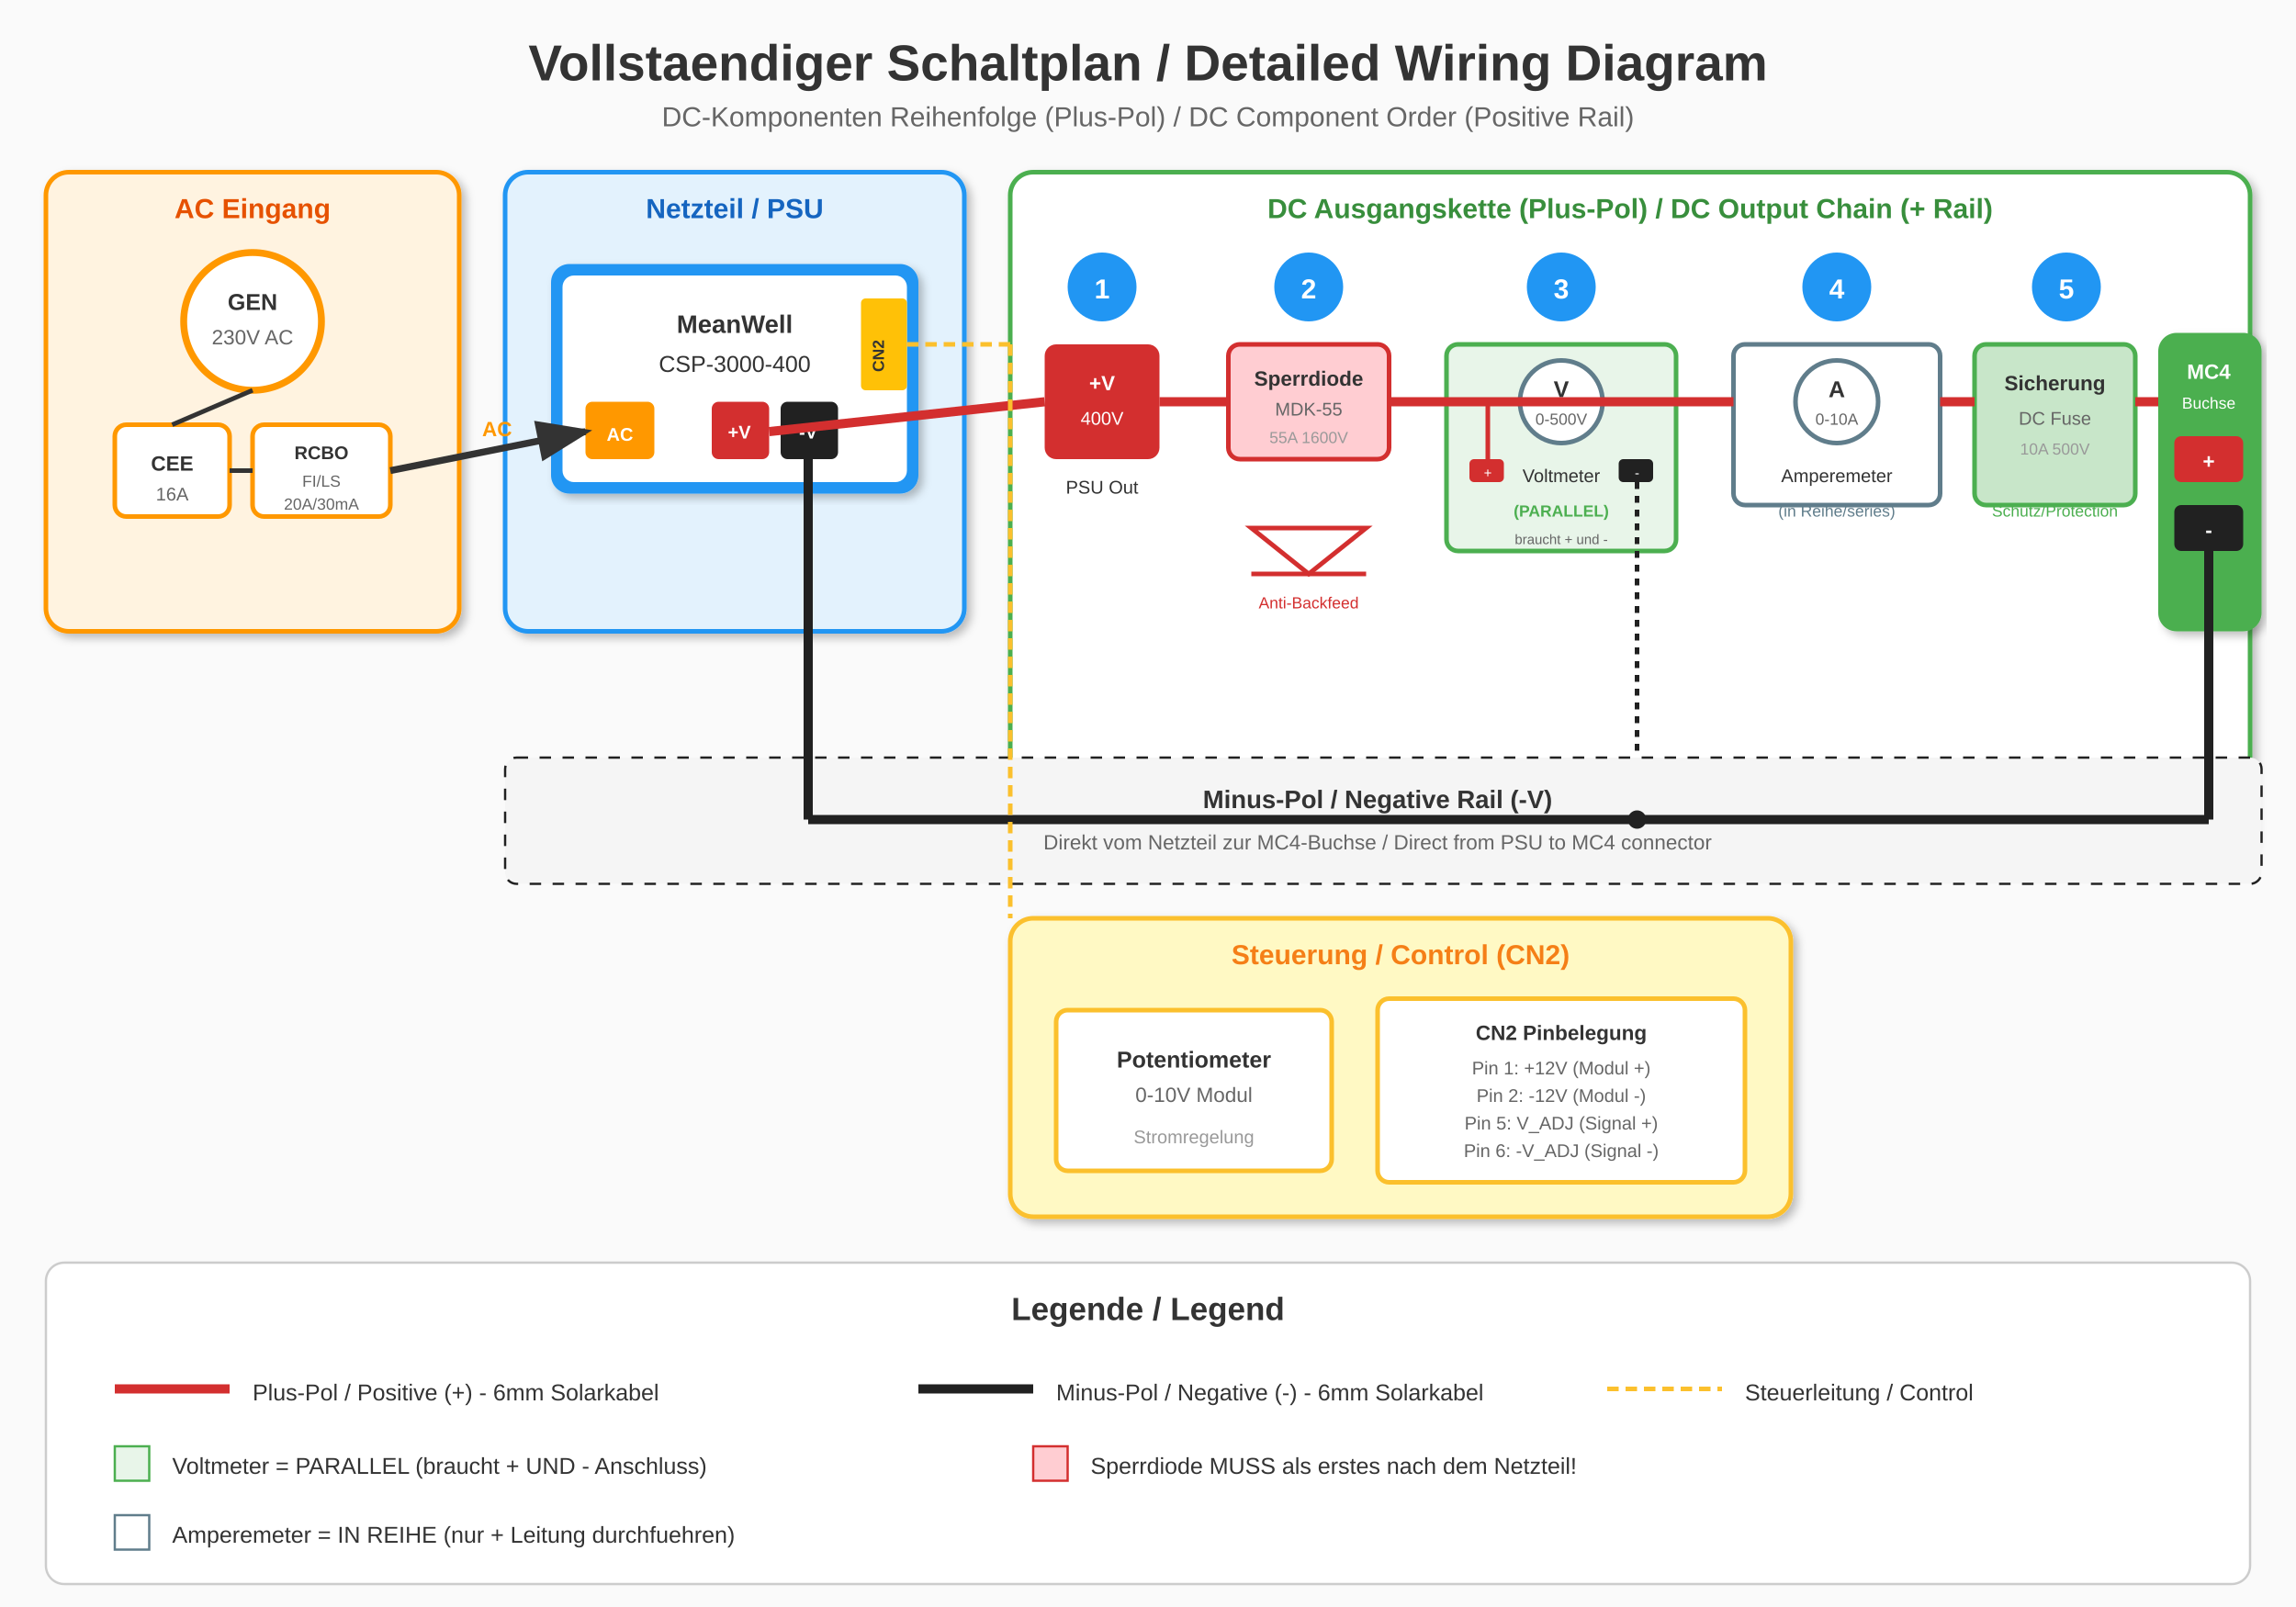
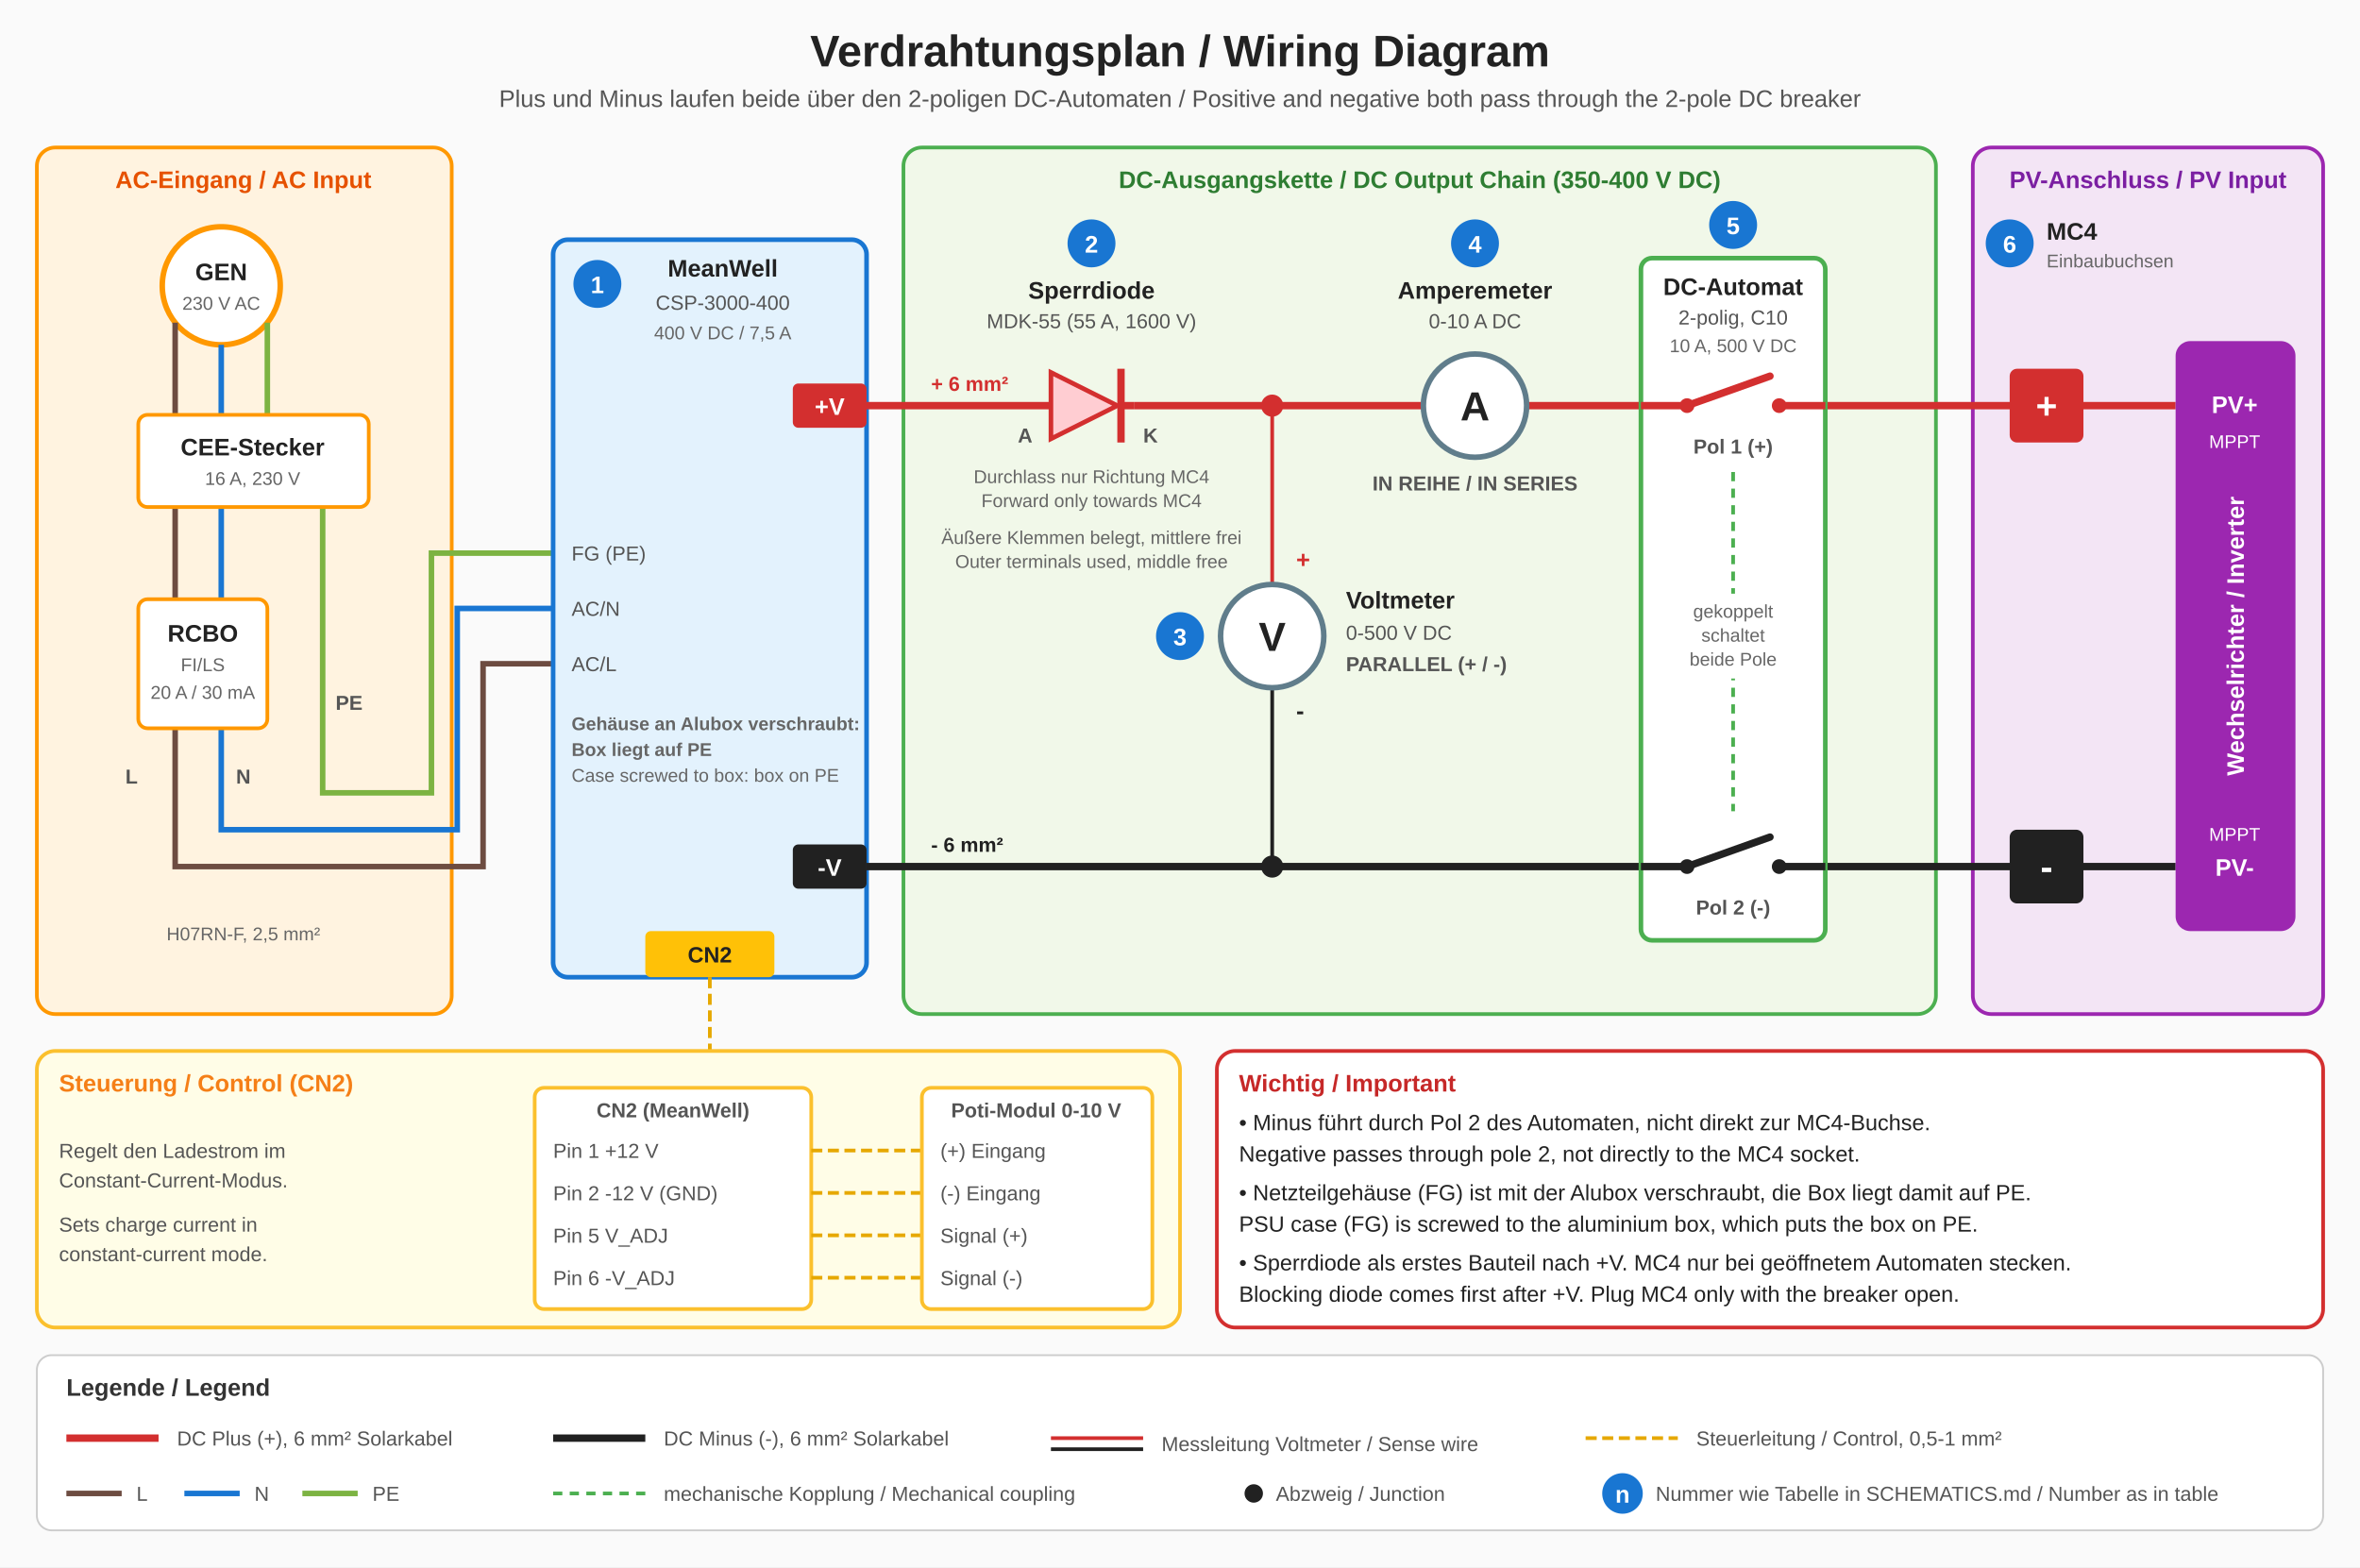
- <svg xmlns="http://www.w3.org/2000/svg" viewBox="0 0 1000 700" width="1000" height="700">
-   <defs>
-     <filter id="boxShadow" x="-5%" y="-5%" width="110%" height="110%">
-       <feDropShadow dx="2" dy="2" stdDeviation="2" flood-opacity="0.25" />
-     </filter>
-     <marker id="arrow" markerWidth="8" markerHeight="6" refX="7" refY="3" orient="auto">
-       <polygon points="0 0, 8 3, 0 6" fill="#333" />
-     </marker>
-   </defs>
-   <rect width="1000" height="700" fill="#fafafa" />
-   <text x="500" y="35" text-anchor="middle" font-family="Arial, sans-serif" font-size="22" font-weight="bold" fill="#333">Vollstaendiger Schaltplan / Detailed Wiring Diagram</text>
-   <text x="500" y="55" text-anchor="middle" font-family="Arial, sans-serif" font-size="12" fill="#666">DC-Komponenten Reihenfolge (Plus-Pol) / DC Component Order (Positive Rail)</text>
-   <rect x="20" y="75" width="180" height="200" rx="10" fill="#fff3e0" stroke="#ff9800" stroke-width="2" filter="url(#boxShadow)" />
-   <text x="110" y="95" text-anchor="middle" font-family="Arial, sans-serif" font-size="12" font-weight="bold" fill="#e65100">AC Eingang</text>
-   <circle cx="110" cy="140" r="30" fill="#fff" stroke="#ff9800" stroke-width="3" />
-   <text x="110" y="135" text-anchor="middle" font-family="Arial, sans-serif" font-size="10" fill="#333" font-weight="bold">GEN</text>
-   <text x="110" y="150" text-anchor="middle" font-family="Arial, sans-serif" font-size="9" fill="#666">230V AC</text>
-   <rect x="50" y="185" width="50" height="40" rx="5" fill="#fff" stroke="#ff9800" stroke-width="2" />
-   <text x="75" y="205" text-anchor="middle" font-family="Arial, sans-serif" font-size="9" fill="#333" font-weight="bold">CEE</text>
-   <text x="75" y="218" text-anchor="middle" font-family="Arial, sans-serif" font-size="8" fill="#666">16A</text>
-   <rect x="110" y="185" width="60" height="40" rx="5" fill="#fff" stroke="#ff9800" stroke-width="2" />
-   <text x="140" y="200" text-anchor="middle" font-family="Arial, sans-serif" font-size="8" fill="#333" font-weight="bold">RCBO</text>
-   <text x="140" y="212" text-anchor="middle" font-family="Arial, sans-serif" font-size="7" fill="#666">FI/LS</text>
-   <text x="140" y="222" text-anchor="middle" font-family="Arial, sans-serif" font-size="7" fill="#666">20A/30mA</text>
-   <line x1="110" y1="170" x2="75" y2="185" stroke="#333" stroke-width="2" />
-   <line x1="100" y1="205" x2="110" y2="205" stroke="#333" stroke-width="2" />
-   <rect x="220" y="75" width="200" height="200" rx="10" fill="#e3f2fd" stroke="#2196f3" stroke-width="2" filter="url(#boxShadow)" />
-   <text x="320" y="95" text-anchor="middle" font-family="Arial, sans-serif" font-size="12" font-weight="bold" fill="#1565c0">Netzteil / PSU</text>
-   <rect x="240" y="115" width="160" height="100" rx="8" fill="#2196f3" filter="url(#boxShadow)" />
-   <rect x="245" y="120" width="150" height="90" rx="5" fill="#fff" />
-   <text x="320" y="145" text-anchor="middle" font-family="Arial, sans-serif" font-size="11" fill="#333" font-weight="bold">MeanWell</text>
-   <text x="320" y="162" text-anchor="middle" font-family="Arial, sans-serif" font-size="10" fill="#333">CSP-3000-400</text>
-   <rect x="255" y="175" width="30" height="25" rx="3" fill="#ff9800" />
-   <text x="270" y="192" text-anchor="middle" font-family="Arial, sans-serif" font-size="8" fill="white" font-weight="bold">AC</text>
-   <rect x="310" y="175" width="25" height="25" rx="3" fill="#d32f2f" />
-   <text x="322" y="191" text-anchor="middle" font-family="Arial, sans-serif" font-size="8" fill="white" font-weight="bold">+V</text>
-   <rect x="340" y="175" width="25" height="25" rx="3" fill="#212121" />
-   <text x="352" y="191" text-anchor="middle" font-family="Arial, sans-serif" font-size="8" fill="white" font-weight="bold">-V</text>
-   <rect x="375" y="130" width="20" height="40" rx="2" fill="#ffc107" />
-   <text x="385" y="155" text-anchor="middle" font-family="Arial, sans-serif" font-size="7" fill="#333" font-weight="bold" transform="rotate(-90 385 155)">CN2</text>
-   <line x1="170" y1="205" x2="255" y2="188" stroke="#333" stroke-width="3" marker-end="url(#arrow)" />
-   <text x="210" y="190" font-family="Arial, sans-serif" font-size="9" fill="#ff9800" font-weight="bold">AC</text>
-   <rect x="440" y="75" width="540" height="300" rx="10" fill="#fff" stroke="#4caf50" stroke-width="2" filter="url(#boxShadow)" />
-   <text x="710" y="95" text-anchor="middle" font-family="Arial, sans-serif" font-size="12" font-weight="bold" fill="#388e3c">DC Ausgangskette (Plus-Pol) / DC Output Chain (+ Rail)</text>
-   <circle cx="480" cy="125" r="15" fill="#2196f3" />
-   <text x="480" y="130" text-anchor="middle" font-family="Arial, sans-serif" font-size="12" fill="white" font-weight="bold">1</text>
-   <circle cx="570" cy="125" r="15" fill="#2196f3" />
-   <text x="570" y="130" text-anchor="middle" font-family="Arial, sans-serif" font-size="12" fill="white" font-weight="bold">2</text>
-   <circle cx="680" cy="125" r="15" fill="#2196f3" />
-   <text x="680" y="130" text-anchor="middle" font-family="Arial, sans-serif" font-size="12" fill="white" font-weight="bold">3</text>
-   <circle cx="800" cy="125" r="15" fill="#2196f3" />
-   <text x="800" y="130" text-anchor="middle" font-family="Arial, sans-serif" font-size="12" fill="white" font-weight="bold">4</text>
-   <circle cx="900" cy="125" r="15" fill="#2196f3" />
-   <text x="900" y="130" text-anchor="middle" font-family="Arial, sans-serif" font-size="12" fill="white" font-weight="bold">5</text>
-   <rect x="455" y="150" width="50" height="50" rx="5" fill="#d32f2f" />
-   <text x="480" y="170" text-anchor="middle" font-family="Arial, sans-serif" font-size="9" fill="white" font-weight="bold">+V</text>
-   <text x="480" y="185" text-anchor="middle" font-family="Arial, sans-serif" font-size="8" fill="white">400V</text>
-   <text x="480" y="215" text-anchor="middle" font-family="Arial, sans-serif" font-size="8" fill="#333">PSU Out</text>
-   <rect x="535" y="150" width="70" height="50" rx="5" fill="#ffcdd2" stroke="#d32f2f" stroke-width="2" />
-   <text x="570" y="168" text-anchor="middle" font-family="Arial, sans-serif" font-size="9" fill="#333" font-weight="bold">Sperrdiode</text>
-   <text x="570" y="181" text-anchor="middle" font-family="Arial, sans-serif" font-size="8" fill="#666">MDK-55</text>
-   <text x="570" y="193" text-anchor="middle" font-family="Arial, sans-serif" font-size="7" fill="#999">55A 1600V</text>
-   <polygon points="545,230 595,230 570,250" fill="none" stroke="#d32f2f" stroke-width="2" />
-   <line x1="545" y1="250" x2="595" y2="250" stroke="#d32f2f" stroke-width="2" />
-   <text x="570" y="265" text-anchor="middle" font-family="Arial, sans-serif" font-size="7" fill="#d32f2f">Anti-Backfeed</text>
-   <rect x="630" y="150" width="100" height="90" rx="5" fill="#e8f5e9" stroke="#4caf50" stroke-width="2" />
-   <circle cx="680" cy="175" r="18" fill="#fff" stroke="#607d8b" stroke-width="2" />
-   <text x="680" y="173" text-anchor="middle" font-family="Arial, sans-serif" font-size="10" fill="#333" font-weight="bold">V</text>
-   <text x="680" y="185" text-anchor="middle" font-family="Arial, sans-serif" font-size="7" fill="#666">0-500V</text>
-   <text x="680" y="210" text-anchor="middle" font-family="Arial, sans-serif" font-size="8" fill="#333">Voltmeter</text>
-   <text x="680" y="225" text-anchor="middle" font-family="Arial, sans-serif" font-size="7" fill="#4caf50" font-weight="bold">(PARALLEL)</text>
-   <text x="680" y="237" text-anchor="middle" font-family="Arial, sans-serif" font-size="6" fill="#666">braucht + und -</text>
-   <rect x="640" y="200" width="15" height="10" rx="2" fill="#d32f2f" />
-   <text x="648" y="208" text-anchor="middle" font-family="Arial, sans-serif" font-size="6" fill="white">+</text>
-   <rect x="705" y="200" width="15" height="10" rx="2" fill="#212121" />
-   <text x="713" y="208" text-anchor="middle" font-family="Arial, sans-serif" font-size="6" fill="white">-</text>
-   <rect x="755" y="150" width="90" height="70" rx="5" fill="#fff" stroke="#607d8b" stroke-width="2" />
-   <circle cx="800" cy="175" r="18" fill="#fff" stroke="#607d8b" stroke-width="2" />
-   <text x="800" y="173" text-anchor="middle" font-family="Arial, sans-serif" font-size="10" fill="#333" font-weight="bold">A</text>
-   <text x="800" y="185" text-anchor="middle" font-family="Arial, sans-serif" font-size="7" fill="#666">0-10A</text>
-   <text x="800" y="210" text-anchor="middle" font-family="Arial, sans-serif" font-size="8" fill="#333">Amperemeter</text>
-   <text x="800" y="225" text-anchor="middle" font-family="Arial, sans-serif" font-size="7" fill="#607d8b">(in Reihe/series)</text>
-   <rect x="860" y="150" width="70" height="70" rx="5" fill="#c8e6c9" stroke="#4caf50" stroke-width="2" />
-   <text x="895" y="170" text-anchor="middle" font-family="Arial, sans-serif" font-size="9" fill="#333" font-weight="bold">Sicherung</text>
-   <text x="895" y="185" text-anchor="middle" font-family="Arial, sans-serif" font-size="8" fill="#666">DC Fuse</text>
-   <text x="895" y="198" text-anchor="middle" font-family="Arial, sans-serif" font-size="7" fill="#999">10A 500V</text>
-   <text x="895" y="225" text-anchor="middle" font-family="Arial, sans-serif" font-size="7" fill="#4caf50">Schutz/Protection</text>
-   <line x1="335" y1="188" x2="455" y2="175" stroke="#d32f2f" stroke-width="4" />
-   <line x1="505" y1="175" x2="535" y2="175" stroke="#d32f2f" stroke-width="4" />
-   <line x1="605" y1="175" x2="755" y2="175" stroke="#d32f2f" stroke-width="4" />
-   <line x1="845" y1="175" x2="860" y2="175" stroke="#d32f2f" stroke-width="4" />
-   <line x1="930" y1="175" x2="950" y2="175" stroke="#d32f2f" stroke-width="4" />
-   <line x1="648" y1="175" x2="648" y2="200" stroke="#d32f2f" stroke-width="2" />
-   <rect x="940" y="145" width="45" height="130" rx="8" fill="#4caf50" filter="url(#boxShadow)" />
-   <text x="962" y="165" text-anchor="middle" font-family="Arial, sans-serif" font-size="9" fill="white" font-weight="bold">MC4</text>
-   <text x="962" y="178" text-anchor="middle" font-family="Arial, sans-serif" font-size="7" fill="white">Buchse</text>
-   <rect x="947" y="190" width="30" height="20" rx="3" fill="#d32f2f" />
-   <text x="962" y="204" text-anchor="middle" font-family="Arial, sans-serif" font-size="9" fill="white" font-weight="bold">+</text>
-   <rect x="947" y="220" width="30" height="20" rx="3" fill="#212121" />
-   <text x="962" y="234" text-anchor="middle" font-family="Arial, sans-serif" font-size="9" fill="white" font-weight="bold">-</text>
-   <rect x="220" y="330" width="765" height="55" rx="5" fill="#f5f5f5" stroke="#212121" stroke-width="1" stroke-dasharray="5,5" />
-   <text x="600" y="352" text-anchor="middle" font-family="Arial, sans-serif" font-size="11" fill="#333" font-weight="bold">Minus-Pol / Negative Rail (-V)</text>
-   <text x="600" y="370" text-anchor="middle" font-family="Arial, sans-serif" font-size="9" fill="#666">Direkt vom Netzteil zur MC4-Buchse / Direct from PSU to MC4 connector</text>
-   <line x1="352" y1="200" x2="352" y2="357" stroke="#212121" stroke-width="4" />
-   <line x1="352" y1="357" x2="962" y2="357" stroke="#212121" stroke-width="4" />
-   <line x1="962" y1="357" x2="962" y2="240" stroke="#212121" stroke-width="4" />
-   <line x1="713" y1="210" x2="713" y2="330" stroke="#212121" stroke-width="2" stroke-dasharray="3,3" />
-   <circle cx="713" cy="357" r="4" fill="#212121" />
-   <rect x="440" y="400" width="340" height="130" rx="10" fill="#fff9c4" stroke="#fbc02d" stroke-width="2" filter="url(#boxShadow)" />
-   <text x="610" y="420" text-anchor="middle" font-family="Arial, sans-serif" font-size="12" font-weight="bold" fill="#f57f17">Steuerung / Control (CN2)</text>
-   <rect x="460" y="440" width="120" height="70" rx="5" fill="#fff" stroke="#fbc02d" stroke-width="2" />
-   <text x="520" y="465" text-anchor="middle" font-family="Arial, sans-serif" font-size="10" fill="#333" font-weight="bold">Potentiometer</text>
-   <text x="520" y="480" text-anchor="middle" font-family="Arial, sans-serif" font-size="9" fill="#666">0-10V Modul</text>
-   <text x="520" y="498" text-anchor="middle" font-family="Arial, sans-serif" font-size="8" fill="#999">Stromregelung</text>
-   <rect x="600" y="435" width="160" height="80" rx="5" fill="#fff" stroke="#fbc02d" stroke-width="2" />
-   <text x="680" y="453" text-anchor="middle" font-family="Arial, sans-serif" font-size="9" fill="#333" font-weight="bold">CN2 Pinbelegung</text>
-   <text x="680" y="468" text-anchor="middle" font-family="Arial, sans-serif" font-size="8" fill="#666">Pin 1: +12V (Modul +)</text>
-   <text x="680" y="480" text-anchor="middle" font-family="Arial, sans-serif" font-size="8" fill="#666">Pin 2: -12V (Modul -)</text>
-   <text x="680" y="492" text-anchor="middle" font-family="Arial, sans-serif" font-size="8" fill="#666">Pin 5: V_ADJ (Signal +)</text>
-   <text x="680" y="504" text-anchor="middle" font-family="Arial, sans-serif" font-size="8" fill="#666">Pin 6: -V_ADJ (Signal -)</text>
-   <line x1="395" y1="150" x2="440" y2="150" stroke="#fbc02d" stroke-width="2" stroke-dasharray="5,3" />
-   <line x1="440" y1="150" x2="440" y2="400" stroke="#fbc02d" stroke-width="2" stroke-dasharray="5,3" />
-   <rect x="20" y="550" width="960" height="140" rx="8" fill="#fff" stroke="#ccc" stroke-width="1" />
-   <text x="500" y="575" text-anchor="middle" font-family="Arial, sans-serif" font-size="14" font-weight="bold" fill="#333">Legende / Legend</text>
-   <line x1="50" y1="605" x2="100" y2="605" stroke="#d32f2f" stroke-width="4" />
-   <text x="110" y="610" font-family="Arial, sans-serif" font-size="10" fill="#333">Plus-Pol / Positive (+) - 6mm Solarkabel</text>
-   <line x1="400" y1="605" x2="450" y2="605" stroke="#212121" stroke-width="4" />
-   <text x="460" y="610" font-family="Arial, sans-serif" font-size="10" fill="#333">Minus-Pol / Negative (-) - 6mm Solarkabel</text>
-   <line x1="700" y1="605" x2="750" y2="605" stroke="#fbc02d" stroke-width="2" stroke-dasharray="5,3" />
-   <text x="760" y="610" font-family="Arial, sans-serif" font-size="10" fill="#333">Steuerleitung / Control</text>
-   <rect x="50" y="630" width="15" height="15" fill="#e8f5e9" stroke="#4caf50" stroke-width="1" />
-   <text x="75" y="642" font-family="Arial, sans-serif" font-size="10" fill="#333">Voltmeter = PARALLEL (braucht + UND - Anschluss)</text>
-   <rect x="450" y="630" width="15" height="15" fill="#ffcdd2" stroke="#d32f2f" stroke-width="1" />
-   <text x="475" y="642" font-family="Arial, sans-serif" font-size="10" fill="#333">Sperrdiode MUSS als erstes nach dem Netzteil!</text>
-   <rect x="50" y="660" width="15" height="15" fill="#fff" stroke="#607d8b" stroke-width="1" />
-   <text x="75" y="672" font-family="Arial, sans-serif" font-size="10" fill="#333">Amperemeter = IN REIHE (nur + Leitung durchfuehren)</text>
+ <svg xmlns="http://www.w3.org/2000/svg" viewBox="0 0 1280 850" width="1280" height="850" font-family="Arial, Helvetica, sans-serif">
+   <style>
+     .h1 { font-size: 24px; font-weight: bold; fill: #222; }
+     .sub { font-size: 13px; fill: #555; }
+     .zone { font-size: 13px; font-weight: bold; }
+     .lbl { font-size: 13px; font-weight: bold; fill: #222; }
+     .sm { font-size: 11px; fill: #555; }
+     .tiny { font-size: 10px; fill: #666; }
+     .plus { stroke: #d32f2f; stroke-width: 4; fill: none; }
+     .minus { stroke: #212121; stroke-width: 4; fill: none; }
+     .tap-p { stroke: #d32f2f; stroke-width: 2; fill: none; }
+     .tap-m { stroke: #212121; stroke-width: 2; fill: none; }
+     .ctl { stroke: #e6a800; stroke-width: 2; stroke-dasharray: 6 3; fill: none; }
+     .badge { fill: #1976d2; }
+     .badge-t { font-size: 13px; font-weight: bold; fill: #fff; text-anchor: middle; }
+     .note { font-size: 12px; fill: #222; }
+     .mid { text-anchor: middle; }
+   </style>
+   <rect width="1280" height="850" fill="#fafafa" />
+   <text x="640" y="36" class="h1 mid">Verdrahtungsplan / Wiring Diagram</text>
+   <text x="640" y="58" class="sub mid">Plus und Minus laufen beide über den 2-poligen DC-Automaten / Positive and negative both pass through the 2-pole DC breaker</text>
+   <rect x="20" y="80" width="225" height="470" rx="10" fill="#fff3e0" stroke="#ff9800" stroke-width="2" />
+   <text x="132" y="102" class="zone mid" fill="#e65100">AC-Eingang / AC Input</text>
+   <rect x="490" y="80" width="560" height="470" rx="10" fill="#f1f8e9" stroke="#4caf50" stroke-width="2" />
+   <text x="770" y="102" class="zone mid" fill="#2e7d32">DC-Ausgangskette / DC Output Chain (350-400 V DC)</text>
+   <rect x="1070" y="80" width="190" height="470" rx="10" fill="#f3e5f5" stroke="#9c27b0" stroke-width="2" />
+   <text x="1165" y="102" class="zone mid" fill="#7b1fa2">PV-Anschluss / PV Input</text>
+   <circle cx="120" cy="155" r="32" fill="#fff" stroke="#ff9800" stroke-width="3" />
+   <text x="120" y="152" class="lbl mid">GEN</text>
+   <text x="120" y="168" class="tiny mid">230 V AC</text>
+   <g fill="none" stroke-width="3">
+     <path d="M 95 175 V 225" stroke="#6d4c41" />
+     <path d="M 120 187 V 225" stroke="#1976d2" />
+     <path d="M 145 175 V 225" stroke="#7cb342" />
+     <path d="M 95 275 V 325" stroke="#6d4c41" />
+     <path d="M 95 395 V 470 H 262 V 360 H 300" stroke="#6d4c41" />
+     <path d="M 120 275 V 325" stroke="#1976d2" />
+     <path d="M 120 395 V 450 H 248 V 330 H 300" stroke="#1976d2" />
+     <path d="M 175 275 V 430 H 234 V 300 H 300" stroke="#7cb342" />
+   </g>
+   <rect x="75" y="225" width="125" height="50" rx="5" fill="#fff" stroke="#ff9800" stroke-width="2" />
+   <text x="137" y="247" class="lbl mid">CEE-Stecker</text>
+   <text x="137" y="263" class="tiny mid">16 A, 230 V</text>
+   <rect x="75" y="325" width="70" height="70" rx="5" fill="#fff" stroke="#ff9800" stroke-width="2" />
+   <text x="110" y="348" class="lbl mid">RCBO</text>
+   <text x="110" y="364" class="tiny mid">FI/LS</text>
+   <text x="110" y="379" class="tiny mid">20 A / 30 mA</text>
+   <text x="68" y="425" class="sm" fill="#6d4c41" font-weight="bold">L</text>
+   <text x="128" y="425" class="sm" fill="#1976d2" font-weight="bold">N</text>
+   <text x="182" y="385" class="sm" fill="#558b2f" font-weight="bold">PE</text>
+   <text x="132" y="510" class="tiny mid">H07RN-F, 2,5 mm²</text>
+   <rect x="300" y="130" width="170" height="400" rx="8" fill="#e3f2fd" stroke="#1976d2" stroke-width="2.5" />
+   <circle cx="324" cy="154" r="13" class="badge" />
+   <text x="324" y="159" class="badge-t">1</text>
+   <text x="392" y="150" class="lbl mid">MeanWell</text>
+   <text x="392" y="168" class="sm mid">CSP-3000-400</text>
+   <text x="392" y="184" class="tiny mid">400 V DC / 7,5 A</text>
+   <text x="310" y="304" class="sm">FG (PE)</text>
+   <text x="310" y="334" class="sm">AC/N</text>
+   <text x="310" y="364" class="sm">AC/L</text>
+   <text x="310" y="396" class="tiny" fill="#558b2f" font-weight="bold">Gehäuse an Alubox verschraubt:</text>
+   <text x="310" y="410" class="tiny" fill="#558b2f" font-weight="bold">Box liegt auf PE</text>
+   <text x="310" y="424" class="tiny" fill="#558b2f">Case screwed to box: box on PE</text>
+   <rect x="430" y="208" width="40" height="24" rx="3" fill="#d32f2f" />
+   <text x="450" y="225" font-size="13" font-weight="bold" fill="#fff" class="mid">+V</text>
+   <rect x="430" y="458" width="40" height="24" rx="3" fill="#212121" />
+   <text x="450" y="475" font-size="13" font-weight="bold" fill="#fff" class="mid">-V</text>
+   <rect x="350" y="505" width="70" height="25" rx="3" fill="#ffc107" />
+   <text x="385" y="522" font-size="12" font-weight="bold" fill="#222" class="mid">CN2</text>
+   <path d="M 470 220 H 570" class="plus" />
+   <path d="M 615 220 H 772" class="plus" />
+   <path d="M 828 220 H 912" class="plus" />
+   <path d="M 968 220 H 1095" class="plus" />
+   <path d="M 1125 220 H 1180" class="plus" />
+   <path d="M 470 470 H 912" class="minus" />
+   <path d="M 968 470 H 1095" class="minus" />
+   <path d="M 1125 470 H 1180" class="minus" />
+   <text x="505" y="212" font-size="11" font-weight="bold" fill="#d32f2f">+ 6 mm²</text>
+   <text x="505" y="462" font-size="11" font-weight="bold" fill="#212121">- 6 mm²</text>
+   <circle cx="592" cy="132" r="13" class="badge" />
+   <text x="592" y="137" class="badge-t">2</text>
+   <text x="592" y="162" class="lbl mid">Sperrdiode</text>
+   <text x="592" y="178" class="sm mid">MDK-55 (55 A, 1600 V)</text>
+   <polygon points="570,202 570,238 606,220" fill="#ffcdd2" stroke="#d32f2f" stroke-width="2.5" />
+   <line x1="608" y1="200" x2="608" y2="240" stroke="#d32f2f" stroke-width="4" />
+   <path d="M 608 220 H 615" class="plus" />
+   <text x="556" y="240" class="sm mid" font-weight="bold">A</text>
+   <text x="624" y="240" class="sm mid" font-weight="bold">K</text>
+   <text x="592" y="262" class="tiny mid">Durchlass nur Richtung MC4</text>
+   <text x="592" y="275" class="tiny mid">Forward only towards MC4</text>
+   <text x="592" y="295" class="tiny mid">Äußere Klemmen belegt, mittlere frei</text>
+   <text x="592" y="308" class="tiny mid">Outer terminals used, middle free</text>
+   <path d="M 690 220 V 317" class="tap-p" />
+   <path d="M 690 373 V 470" class="tap-m" />
+   <circle cx="690" cy="220" r="6" fill="#d32f2f" />
+   <circle cx="690" cy="470" r="6" fill="#212121" />
+   <circle cx="690" cy="345" r="28" fill="#fff" stroke="#607d8b" stroke-width="3" />
+   <text x="690" y="353" font-size="22" font-weight="bold" fill="#222" class="mid">V</text>
+   <text x="703" y="308" font-size="13" font-weight="bold" fill="#d32f2f">+</text>
+   <text x="703" y="390" font-size="13" font-weight="bold" fill="#212121">-</text>
+   <circle cx="640" cy="345" r="13" class="badge" />
+   <text x="640" y="350" class="badge-t">3</text>
+   <text x="730" y="330" class="lbl">Voltmeter</text>
+   <text x="730" y="347" class="sm">0-500 V DC</text>
+   <text x="730" y="364" class="sm" font-weight="bold" fill="#2e7d32">PARALLEL (+ / -)</text>
+   <circle cx="800" cy="220" r="28" fill="#fff" stroke="#607d8b" stroke-width="3" />
+   <text x="800" y="228" font-size="22" font-weight="bold" fill="#222" class="mid">A</text>
+   <circle cx="800" cy="132" r="13" class="badge" />
+   <text x="800" y="137" class="badge-t">4</text>
+   <text x="800" y="162" class="lbl mid">Amperemeter</text>
+   <text x="800" y="178" class="sm mid">0-10 A DC</text>
+   <text x="800" y="266" class="sm mid" font-weight="bold" fill="#2e7d32">IN REIHE / IN SERIES</text>
+   <rect x="890" y="140" width="100" height="370" rx="6" fill="#fff" stroke="#4caf50" stroke-width="2.5" />
+   <circle cx="940" cy="122" r="13" class="badge" />
+   <text x="940" y="127" class="badge-t">5</text>
+   <text x="940" y="160" class="lbl mid">DC-Automat</text>
+   <text x="940" y="176" class="sm mid">2-polig, C10</text>
+   <text x="940" y="191" class="tiny mid">10 A, 500 V DC</text>
+   <line x1="890" y1="220" x2="915" y2="220" stroke="#d32f2f" stroke-width="4" />
+   <line x1="965" y1="220" x2="990" y2="220" stroke="#d32f2f" stroke-width="4" />
+   <line x1="915" y1="220" x2="960" y2="204" stroke="#d32f2f" stroke-width="4" stroke-linecap="round" />
+   <circle cx="915" cy="220" r="4" fill="#d32f2f" />
+   <circle cx="965" cy="220" r="4" fill="#d32f2f" />
+   <text x="940" y="246" class="sm mid" font-weight="bold" fill="#d32f2f">Pol 1 (+)</text>
+   <line x1="890" y1="470" x2="915" y2="470" stroke="#212121" stroke-width="4" />
+   <line x1="965" y1="470" x2="990" y2="470" stroke="#212121" stroke-width="4" />
+   <line x1="915" y1="470" x2="960" y2="454" stroke="#212121" stroke-width="4" stroke-linecap="round" />
+   <circle cx="915" cy="470" r="4" fill="#212121" />
+   <circle cx="965" cy="470" r="4" fill="#212121" />
+   <text x="940" y="496" class="sm mid" font-weight="bold" fill="#212121">Pol 2 (-)</text>
+   <line x1="940" y1="256" x2="940" y2="440" stroke="#4caf50" stroke-width="2" stroke-dasharray="5 4" />
+   <rect x="905" y="322" width="70" height="46" fill="#fff" />
+   <text x="940" y="335" class="tiny mid" fill="#2e7d32">gekoppelt</text>
+   <text x="940" y="348" class="tiny mid" fill="#2e7d32">schaltet</text>
+   <text x="940" y="361" class="tiny mid" fill="#2e7d32">beide Pole</text>
+   <circle cx="1090" cy="132" r="13" class="badge" />
+   <text x="1090" y="137" class="badge-t">6</text>
+   <text x="1110" y="130" class="lbl">MC4</text>
+   <text x="1110" y="145" class="tiny">Einbaubuchsen</text>
+   <rect x="1090" y="200" width="40" height="40" rx="4" fill="#d32f2f" />
+   <text x="1110" y="227" font-size="20" font-weight="bold" fill="#fff" class="mid">+</text>
+   <rect x="1090" y="450" width="40" height="40" rx="4" fill="#212121" />
+   <text x="1110" y="477" font-size="20" font-weight="bold" fill="#fff" class="mid">-</text>
+   <rect x="1180" y="185" width="65" height="320" rx="8" fill="#9c27b0" />
+   <text x="1212" y="350" font-size="13" font-weight="bold" fill="#fff" class="mid" transform="rotate(-90 1212 345)">Wechselrichter / Inverter</text>
+   <text x="1212" y="224" font-size="13" font-weight="bold" fill="#fff" class="mid">PV+</text>
+   <text x="1212" y="475" font-size="13" font-weight="bold" fill="#fff" class="mid">PV-</text>
+   <text x="1212" y="243" font-size="10" fill="#fff" class="mid">MPPT</text>
+   <text x="1212" y="456" font-size="10" fill="#fff" class="mid">MPPT</text>
+   <path d="M 385 530 V 590" class="ctl" />
+   <rect x="20" y="570" width="620" height="150" rx="10" fill="#fffde7" stroke="#fbc02d" stroke-width="2" />
+   <text x="32" y="592" class="zone" fill="#f57f17">Steuerung / Control (CN2)</text>
+   <rect x="290" y="590" width="150" height="120" rx="5" fill="#fff" stroke="#fbc02d" stroke-width="2" />
+   <text x="365" y="606" class="sm mid" font-weight="bold">CN2 (MeanWell)</text>
+   <text x="300" y="628" class="sm">Pin 1  +12 V</text>
+   <text x="300" y="651" class="sm">Pin 2  -12 V (GND)</text>
+   <text x="300" y="674" class="sm">Pin 5  V_ADJ</text>
+   <text x="300" y="697" class="sm">Pin 6  -V_ADJ</text>
+   <path d="M 440 624 H 500" class="ctl" />
+   <path d="M 440 647 H 500" class="ctl" />
+   <path d="M 440 670 H 500" class="ctl" />
+   <path d="M 440 693 H 500" class="ctl" />
+   <rect x="500" y="590" width="125" height="120" rx="5" fill="#fff" stroke="#fbc02d" stroke-width="2" />
+   <text x="562" y="606" class="sm mid" font-weight="bold">Poti-Modul 0-10 V</text>
+   <text x="510" y="628" class="sm">(+) Eingang</text>
+   <text x="510" y="651" class="sm">(-) Eingang</text>
+   <text x="510" y="674" class="sm">Signal (+)</text>
+   <text x="510" y="697" class="sm">Signal (-)</text>
+   <text x="32" y="628" class="sm">Regelt den Ladestrom im</text>
+   <text x="32" y="644" class="sm">Constant-Current-Modus.</text>
+   <text x="32" y="668" class="sm">Sets charge current in</text>
+   <text x="32" y="684" class="sm">constant-current mode.</text>
+   <rect x="660" y="570" width="600" height="150" rx="10" fill="#fff" stroke="#d32f2f" stroke-width="2" />
+   <text x="672" y="592" class="zone" fill="#c62828">Wichtig / Important</text>
+   <text x="672" y="613" class="note">• Minus führt durch Pol 2 des Automaten, nicht direkt zur MC4-Buchse.</text>
+   <text x="672" y="630" class="note">   Negative passes through pole 2, not directly to the MC4 socket.</text>
+   <text x="672" y="651" class="note">• Netzteilgehäuse (FG) ist mit der Alubox verschraubt, die Box liegt damit auf PE.</text>
+   <text x="672" y="668" class="note">   PSU case (FG) is screwed to the aluminium box, which puts the box on PE.</text>
+   <text x="672" y="689" class="note">• Sperrdiode als erstes Bauteil nach +V. MC4 nur bei geöffnetem Automaten stecken.</text>
+   <text x="672" y="706" class="note">   Blocking diode comes first after +V. Plug MC4 only with the breaker open.</text>
+   <rect x="20" y="735" width="1240" height="95" rx="8" fill="#fff" stroke="#ccc" />
+   <text x="36" y="757" class="zone" fill="#333">Legende / Legend</text>
+   <line x1="36" y1="780" x2="86" y2="780" class="plus" />
+   <text x="96" y="784" class="sm">DC Plus (+), 6 mm² Solarkabel</text>
+   <line x1="300" y1="780" x2="350" y2="780" class="minus" />
+   <text x="360" y="784" class="sm">DC Minus (-), 6 mm² Solarkabel</text>
+   <line x1="570" y1="780" x2="620" y2="780" class="tap-p" />
+   <line x1="570" y1="786" x2="620" y2="786" class="tap-m" />
+   <text x="630" y="787" class="sm">Messleitung Voltmeter / Sense wire</text>
+   <line x1="860" y1="780" x2="910" y2="780" class="ctl" />
+   <text x="920" y="784" class="sm">Steuerleitung / Control, 0,5-1 mm²</text>
+   <line x1="36" y1="810" x2="66" y2="810" stroke="#6d4c41" stroke-width="3" />
+   <text x="74" y="814" class="sm">L</text>
+   <line x1="100" y1="810" x2="130" y2="810" stroke="#1976d2" stroke-width="3" />
+   <text x="138" y="814" class="sm">N</text>
+   <line x1="164" y1="810" x2="194" y2="810" stroke="#7cb342" stroke-width="3" />
+   <text x="202" y="814" class="sm">PE</text>
+   <line x1="300" y1="810" x2="350" y2="810" stroke="#4caf50" stroke-width="2" stroke-dasharray="5 4" />
+   <text x="360" y="814" class="sm">mechanische Kopplung / Mechanical coupling</text>
+   <circle cx="680" cy="810" r="5" fill="#212121" />
+   <text x="692" y="814" class="sm">Abzweig / Junction</text>
+   <circle cx="880" cy="810" r="11" class="badge" />
+   <text x="880" y="815" class="badge-t" font-size="12">n</text>
+   <text x="898" y="814" class="sm">Nummer wie Tabelle in SCHEMATICS.md / Number as in table</text>
</svg>
